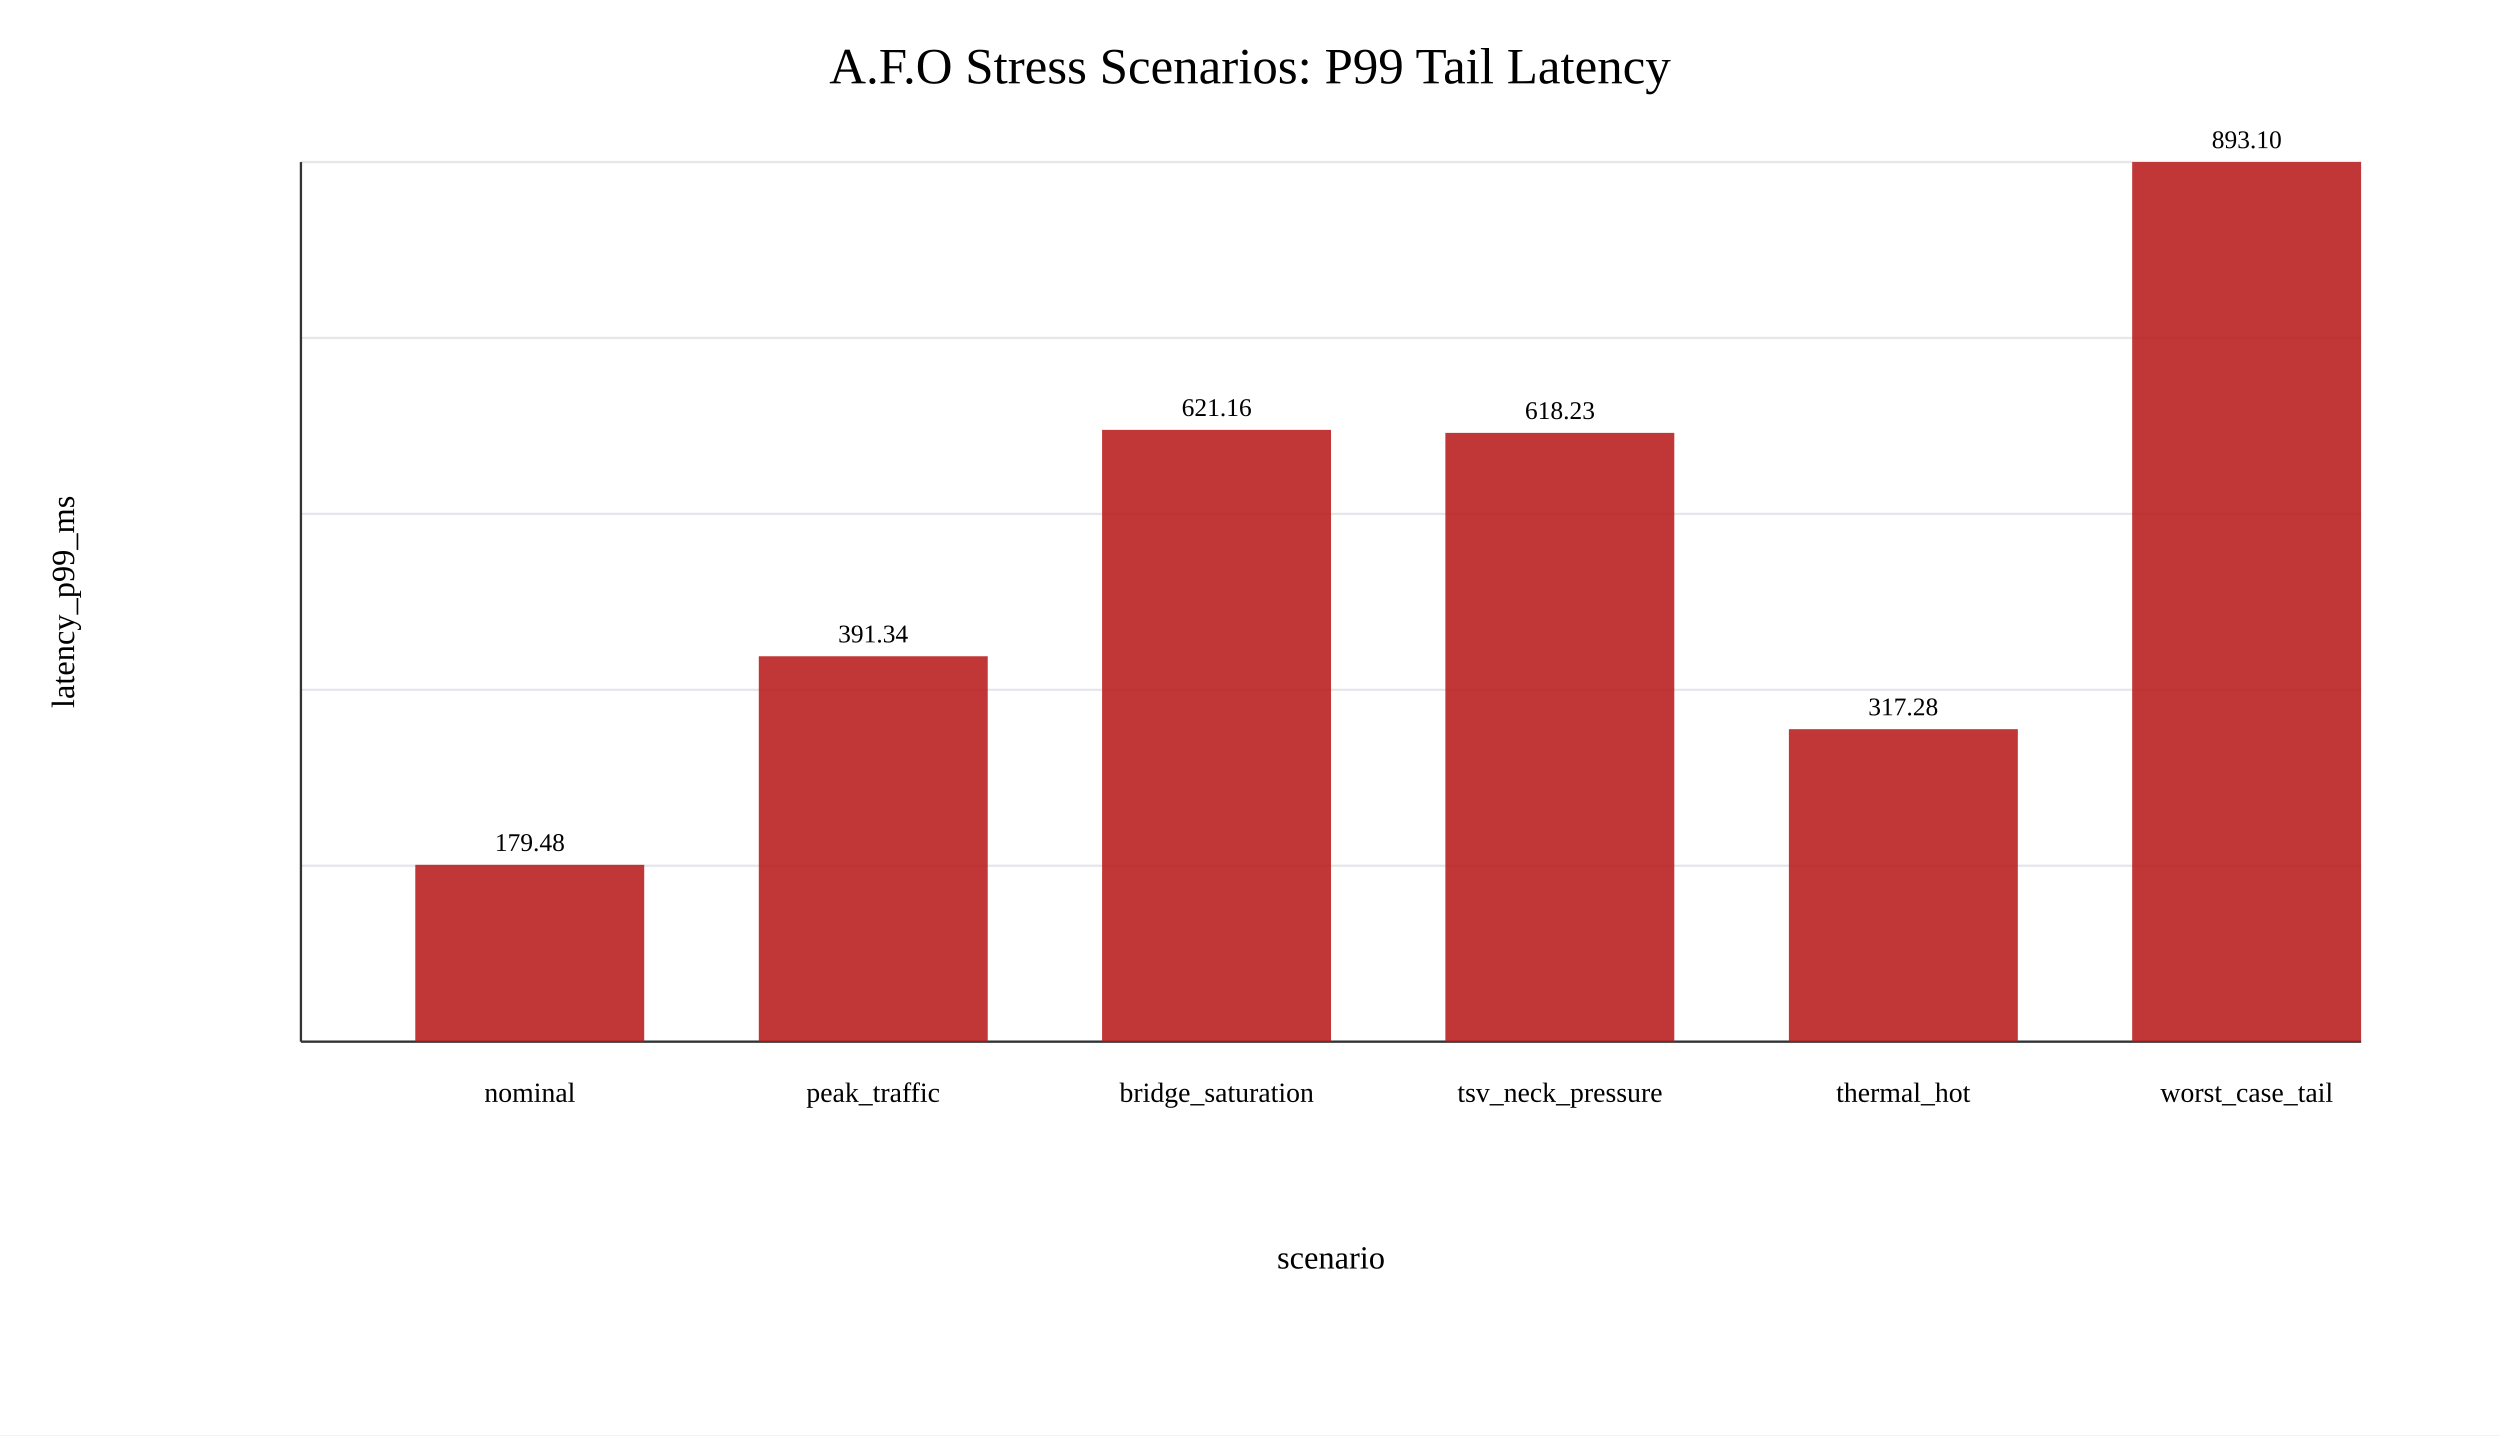
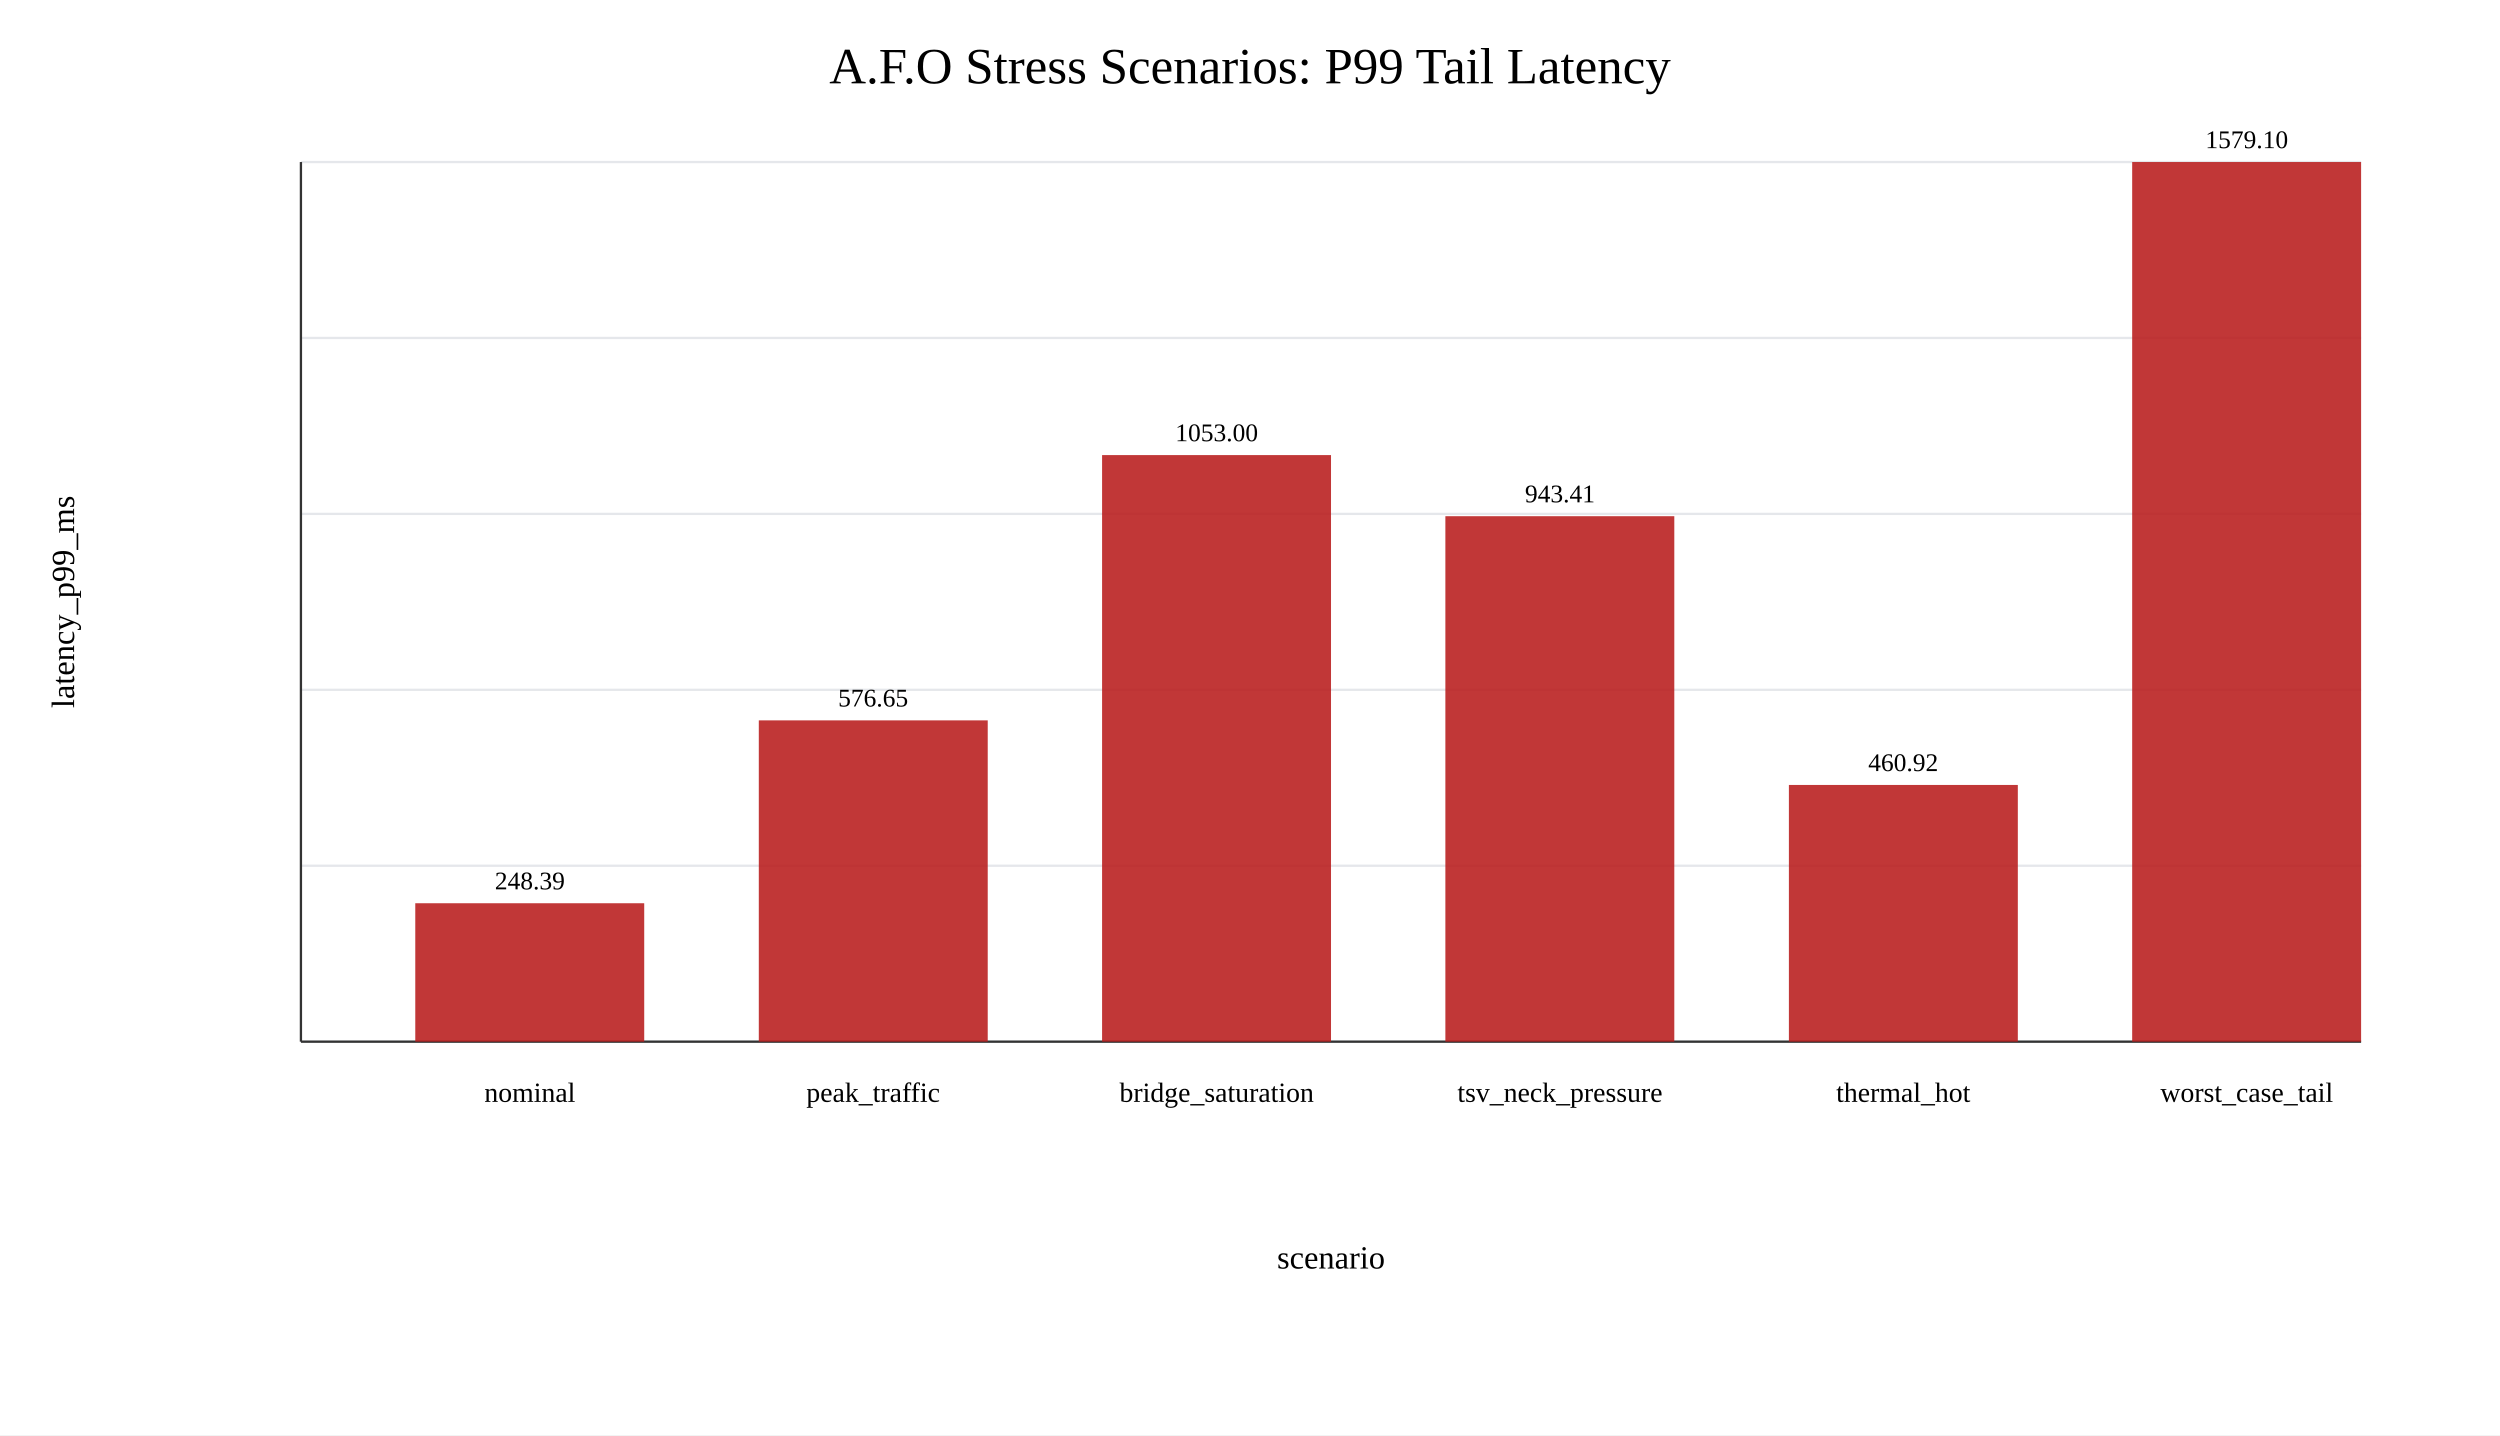
<svg xmlns="http://www.w3.org/2000/svg" width="1080" height="620">
  <rect x="0" y="0" width="1080" height="620" fill="#ffffff" />
  <text x="540.0" y="36" text-anchor="middle" font-size="22" font-family="Times New Roman">A.F.O Stress Scenarios: P99 Tail Latency</text>
  <line x1="130" y1="70.0" x2="1020" y2="70.0" stroke="#e5e7eb" />
  <line x1="130" y1="146.0" x2="1020" y2="146.0" stroke="#e5e7eb" />
  <line x1="130" y1="222.0" x2="1020" y2="222.0" stroke="#e5e7eb" />
  <line x1="130" y1="298.0" x2="1020" y2="298.0" stroke="#e5e7eb" />
  <line x1="130" y1="374.0" x2="1020" y2="374.0" stroke="#e5e7eb" />
  <line x1="130" y1="450.0" x2="1020" y2="450.0" stroke="#e5e7eb" />
  <line x1="130" y1="450" x2="1020" y2="450" stroke="#333" />
  <line x1="130" y1="70" x2="130" y2="450" stroke="#333" />
-   <rect x="179.4" y="373.6" width="98.9" height="76.4" fill="#b91c1c" opacity="0.88" />
+   <rect x="179.4" y="390.2" width="98.9" height="59.8" fill="#b91c1c" opacity="0.88" />
  <text x="228.9" y="476.0" text-anchor="middle" font-size="12" font-family="Times New Roman">nominal</text>
-   <text x="228.9" y="367.6" text-anchor="middle" font-size="11" font-family="Times New Roman">179.48</text>
-   <rect x="327.8" y="283.5" width="98.9" height="166.5" fill="#b91c1c" opacity="0.88" />
+   <text x="228.9" y="384.2" text-anchor="middle" font-size="11" font-family="Times New Roman">248.39</text>
+   <rect x="327.8" y="311.2" width="98.9" height="138.8" fill="#b91c1c" opacity="0.88" />
  <text x="377.2" y="476.0" text-anchor="middle" font-size="12" font-family="Times New Roman">peak_traffic</text>
-   <text x="377.2" y="277.5" text-anchor="middle" font-size="11" font-family="Times New Roman">391.34</text>
-   <rect x="476.1" y="185.7" width="98.9" height="264.3" fill="#b91c1c" opacity="0.88" />
+   <text x="377.2" y="305.2" text-anchor="middle" font-size="11" font-family="Times New Roman">576.65</text>
+   <rect x="476.1" y="196.6" width="98.9" height="253.4" fill="#b91c1c" opacity="0.88" />
  <text x="525.6" y="476.0" text-anchor="middle" font-size="12" font-family="Times New Roman">bridge_saturation</text>
-   <text x="525.6" y="179.7" text-anchor="middle" font-size="11" font-family="Times New Roman">621.16</text>
-   <rect x="624.4" y="187.0" width="98.9" height="263.0" fill="#b91c1c" opacity="0.88" />
+   <text x="525.6" y="190.6" text-anchor="middle" font-size="11" font-family="Times New Roman">1053.00</text>
+   <rect x="624.4" y="223.0" width="98.9" height="227.0" fill="#b91c1c" opacity="0.88" />
  <text x="673.9" y="476.0" text-anchor="middle" font-size="12" font-family="Times New Roman">tsv_neck_pressure</text>
-   <text x="673.9" y="181.0" text-anchor="middle" font-size="11" font-family="Times New Roman">618.23</text>
-   <rect x="772.8" y="315.0" width="98.9" height="135.0" fill="#b91c1c" opacity="0.88" />
+   <text x="673.9" y="217.0" text-anchor="middle" font-size="11" font-family="Times New Roman">943.41</text>
+   <rect x="772.8" y="339.1" width="98.9" height="110.9" fill="#b91c1c" opacity="0.88" />
  <text x="822.2" y="476.0" text-anchor="middle" font-size="12" font-family="Times New Roman">thermal_hot</text>
-   <text x="822.2" y="309.0" text-anchor="middle" font-size="11" font-family="Times New Roman">317.28</text>
+   <text x="822.2" y="333.1" text-anchor="middle" font-size="11" font-family="Times New Roman">460.92</text>
  <rect x="921.1" y="70.0" width="98.9" height="380.0" fill="#b91c1c" opacity="0.88" />
  <text x="970.6" y="476.0" text-anchor="middle" font-size="12" font-family="Times New Roman">worst_case_tail</text>
-   <text x="970.6" y="64.0" text-anchor="middle" font-size="11" font-family="Times New Roman">893.10</text>
+   <text x="970.6" y="64.0" text-anchor="middle" font-size="11" font-family="Times New Roman">1579.10</text>
  <text x="575.0" y="548" text-anchor="middle" font-size="14" font-family="Times New Roman">scenario</text>
  <text x="32" y="260.0" transform="rotate(-90 32,260.0)" text-anchor="middle" font-size="14" font-family="Times New Roman">latency_p99_ms</text>
</svg>
